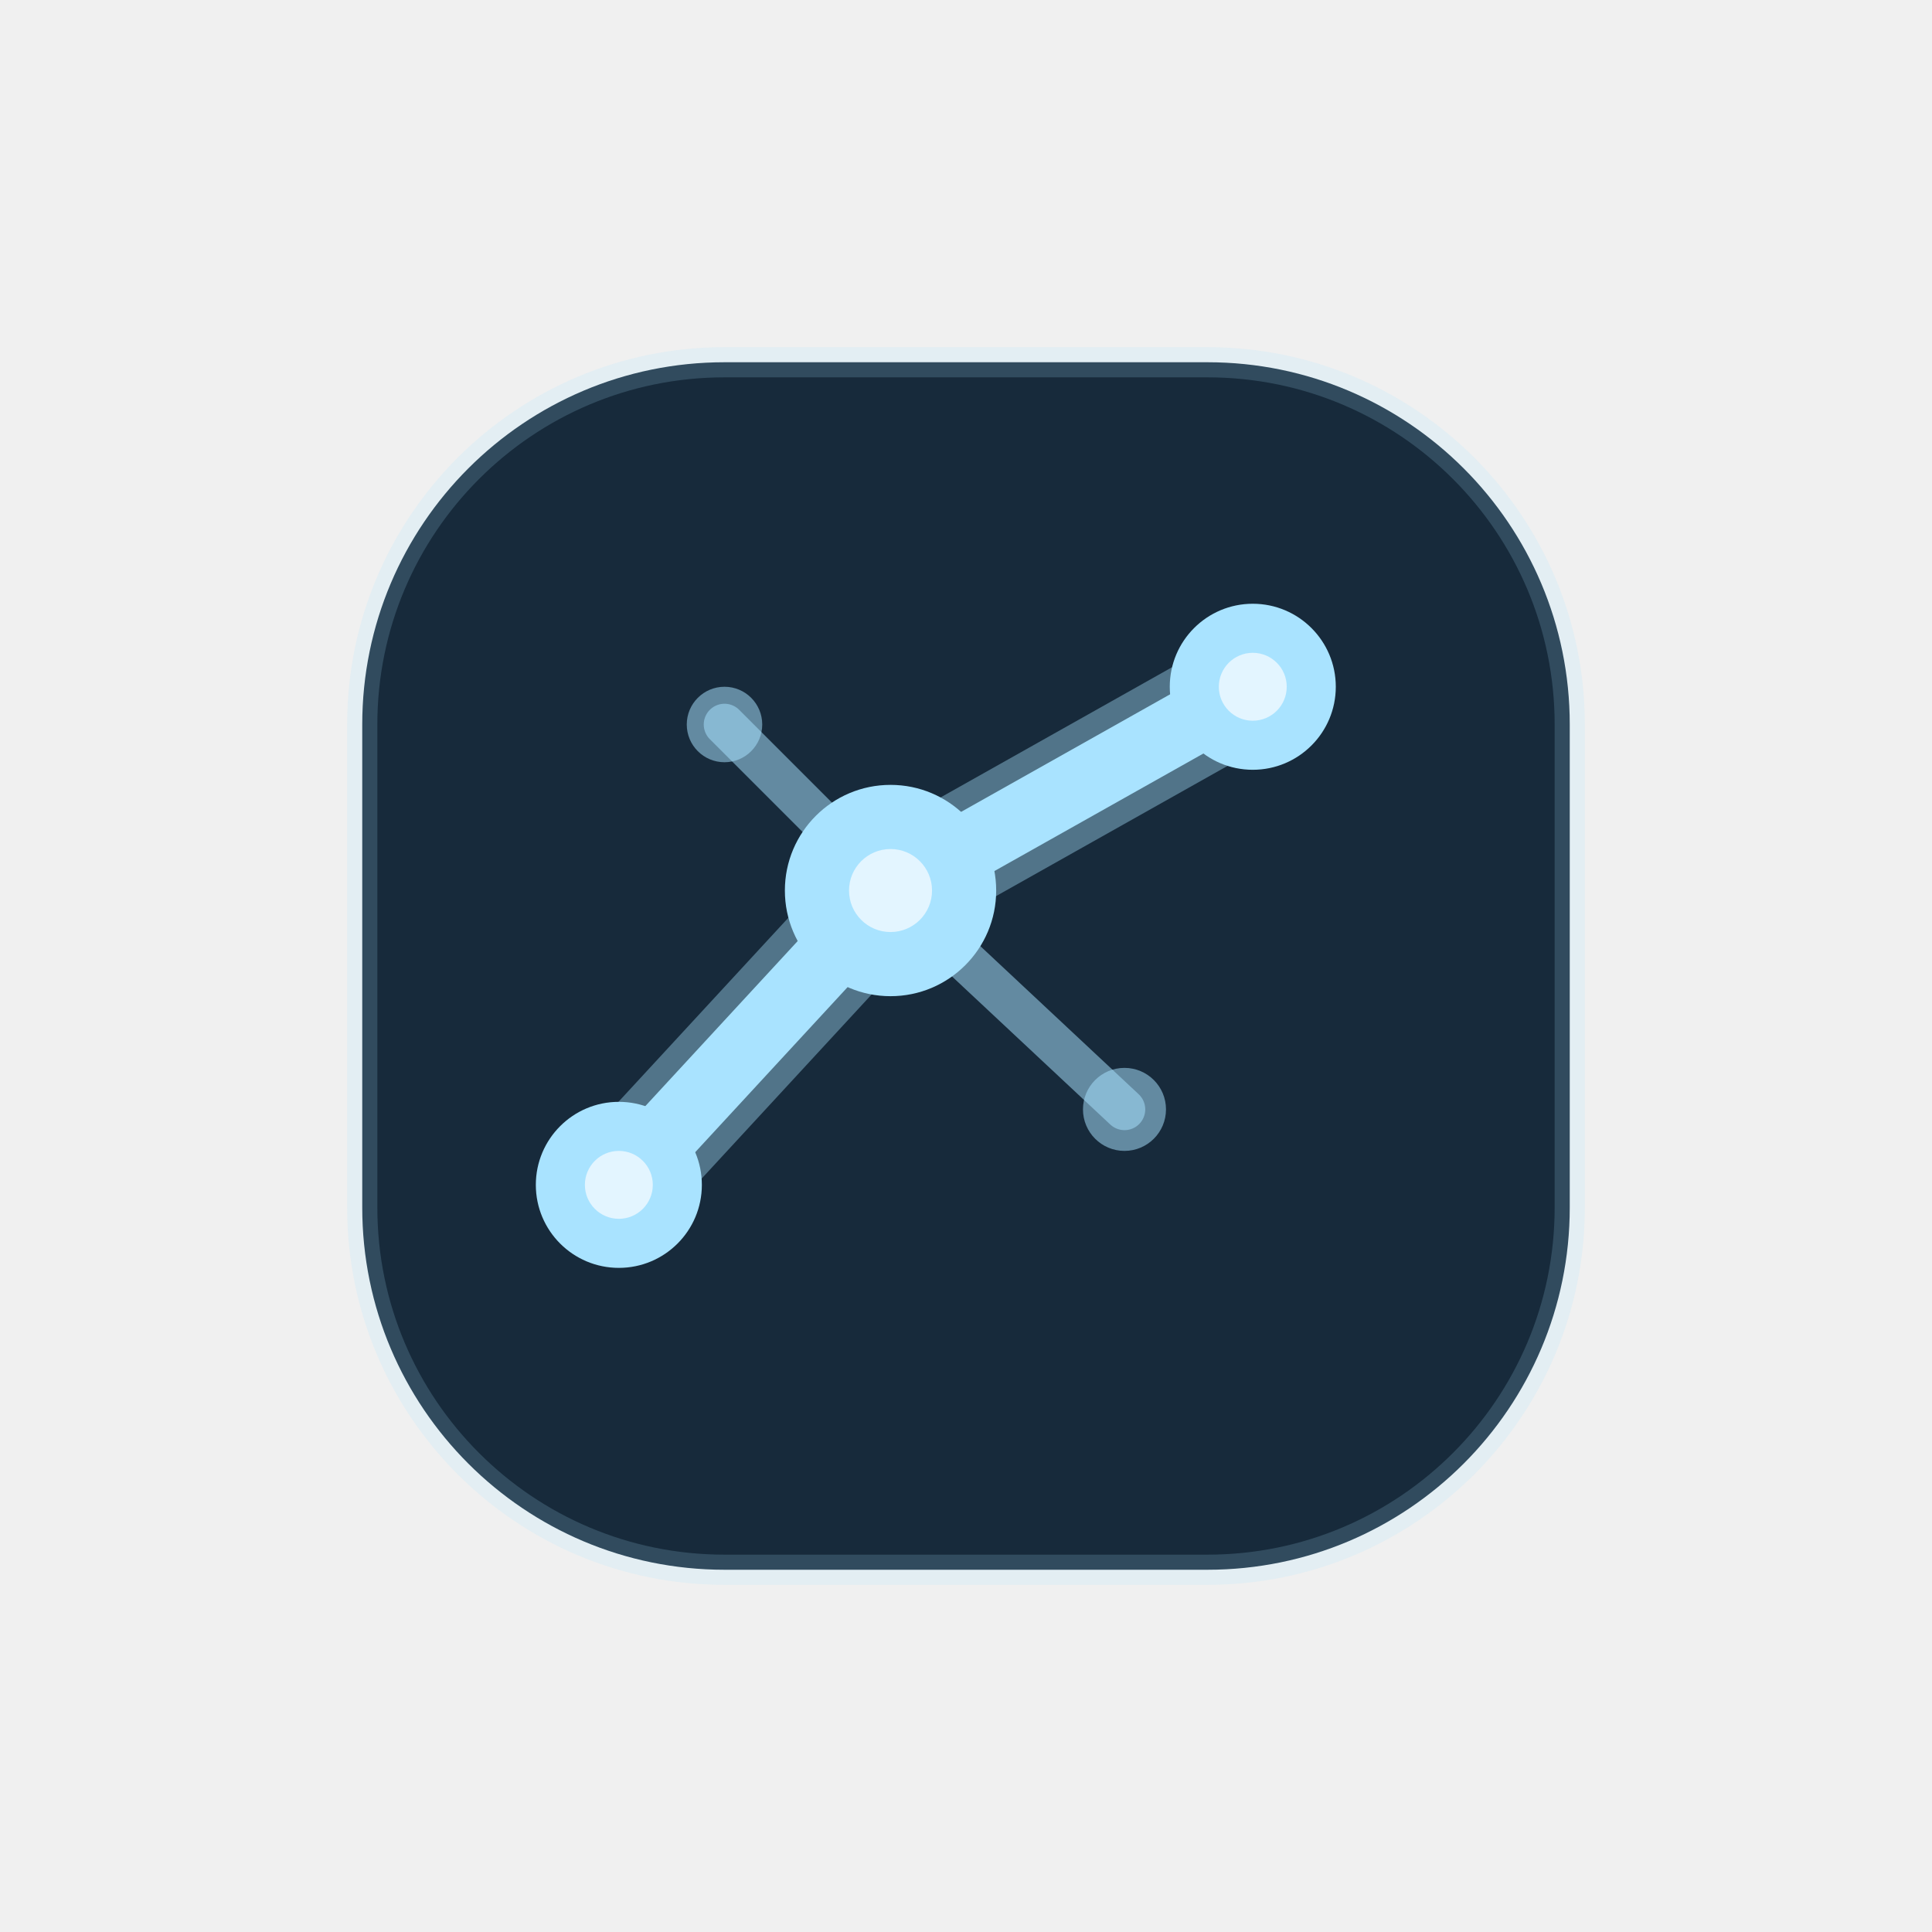
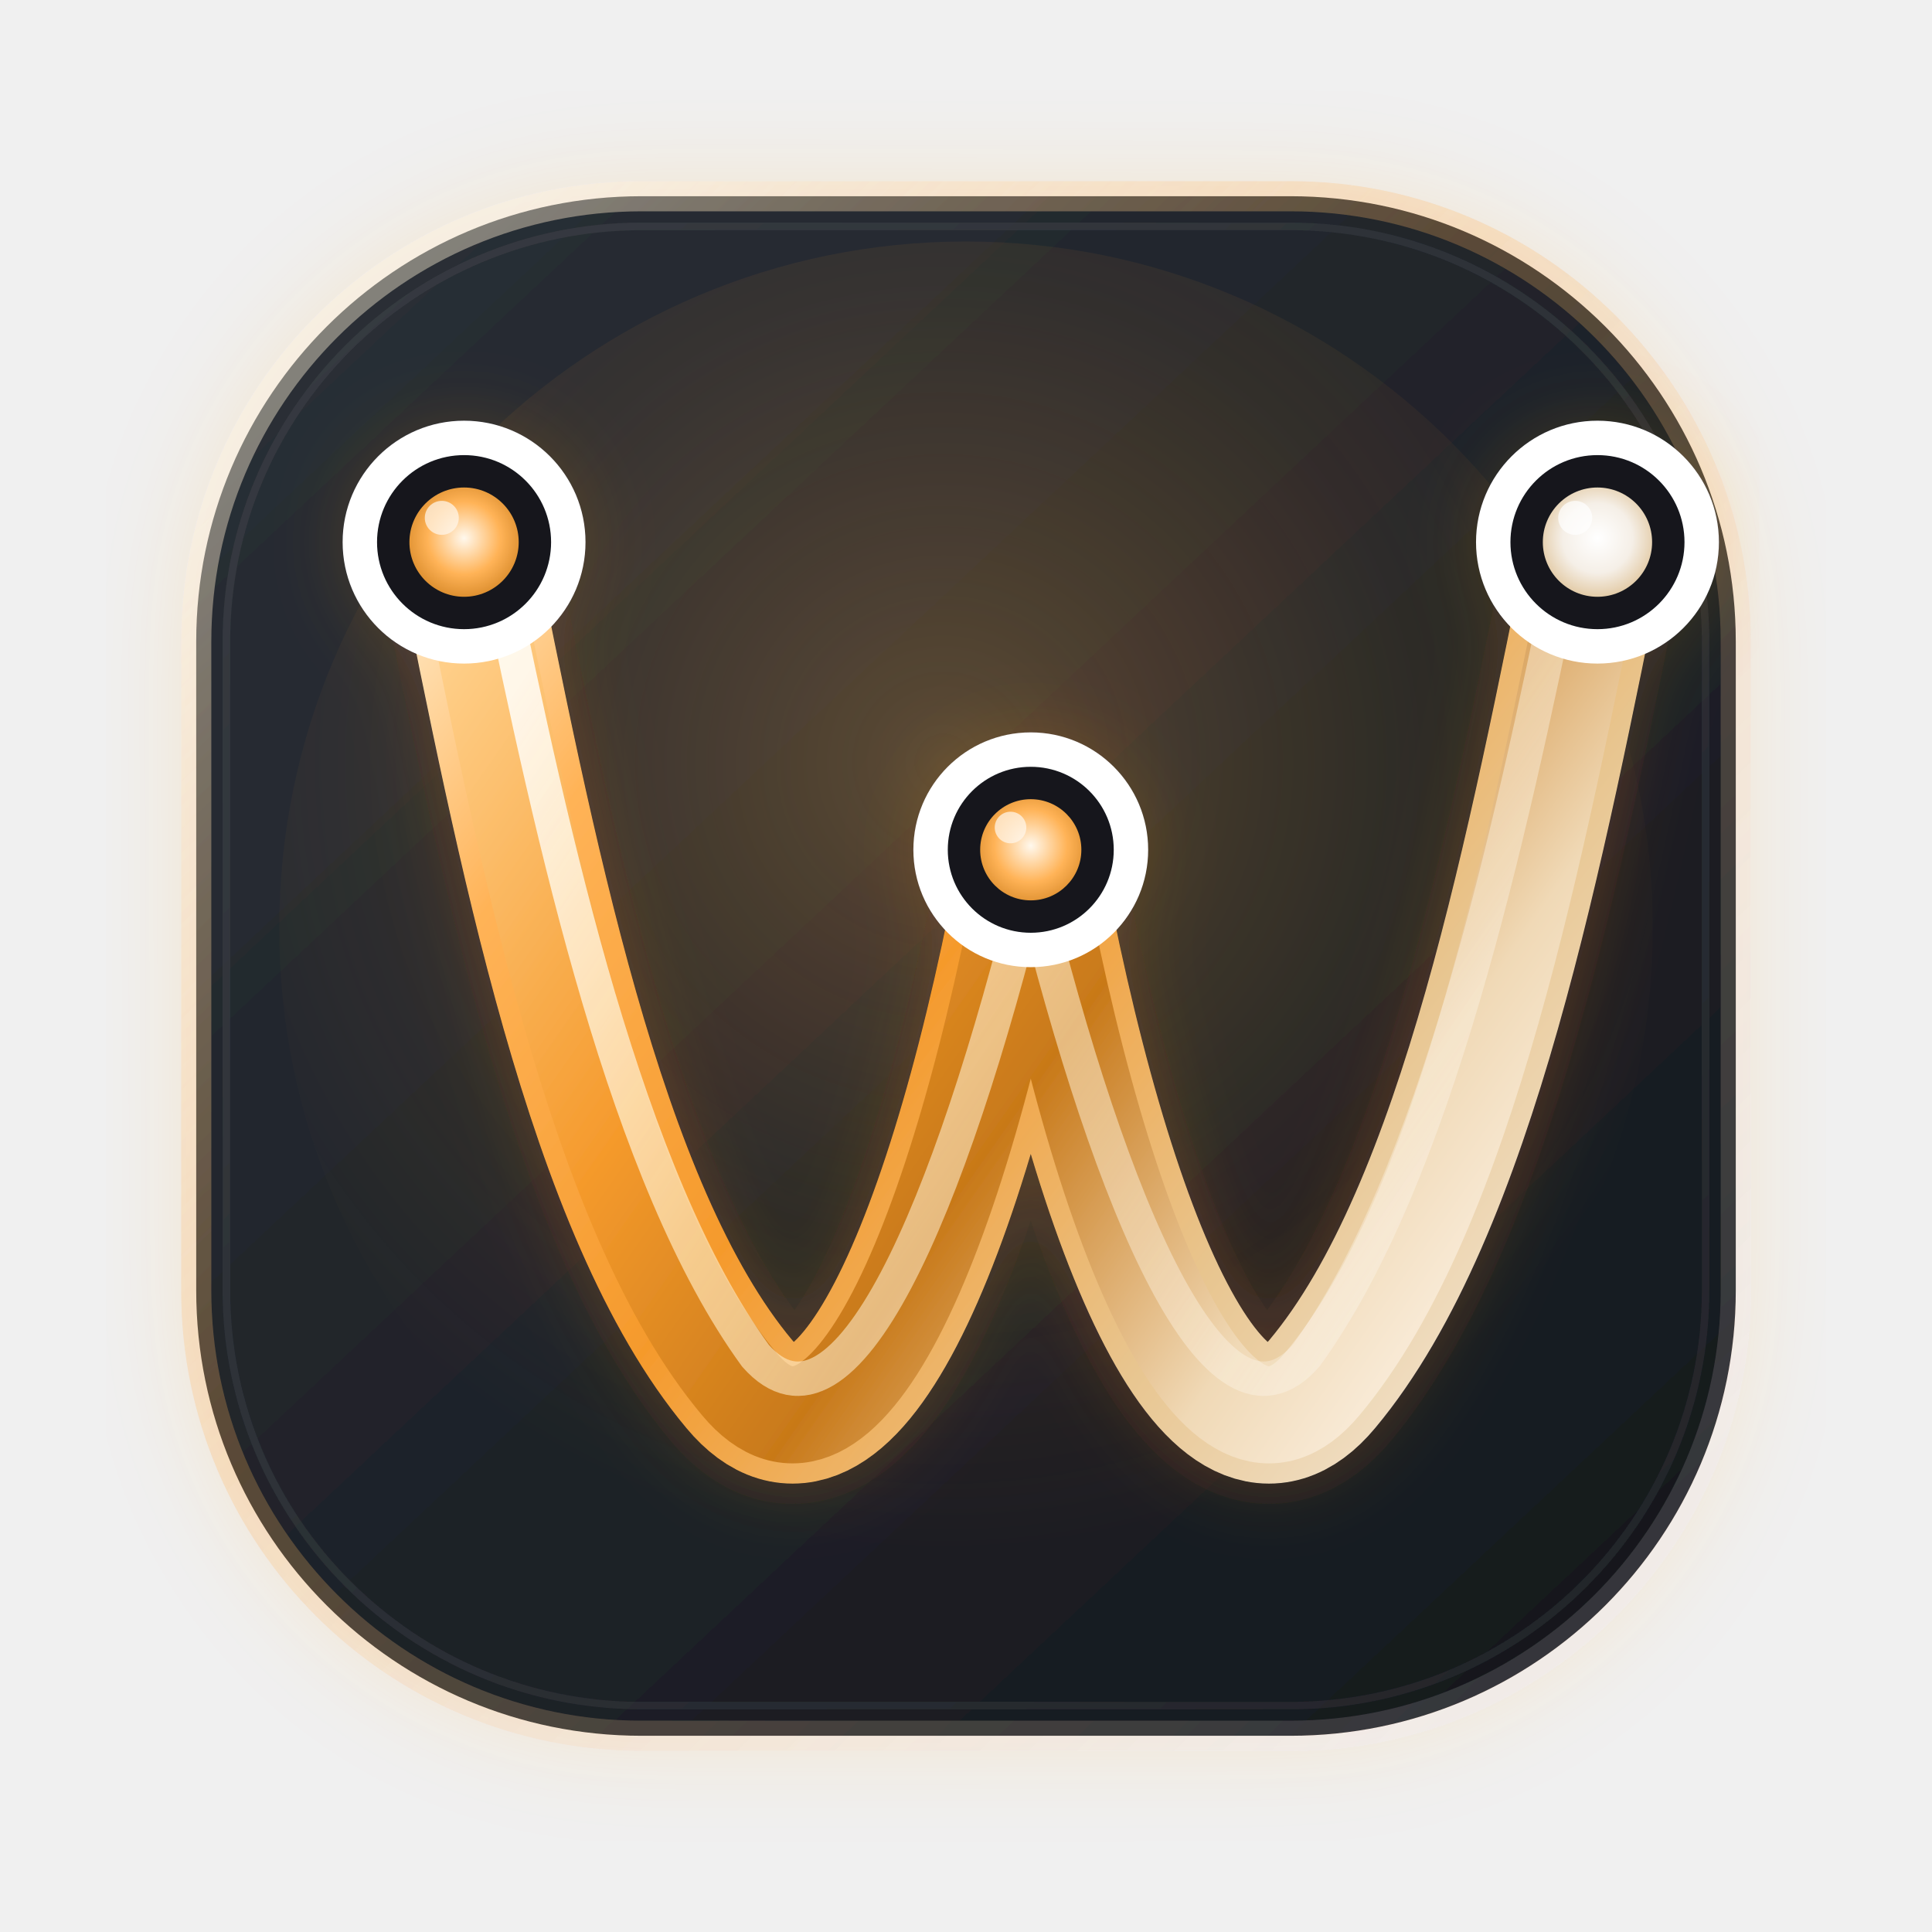
<svg xmlns="http://www.w3.org/2000/svg" viewBox="0 0 512 512" fill="none" role="img" aria-labelledby="title desc">
-   <circle cx="256" cy="256" r="156" fill="#A9E3FF" opacity="0.12" />
-   <rect x="96" y="96" width="320" height="320" rx="96" fill="#172A3B" />
-   <rect x="96" y="96" width="320" height="320" rx="96" stroke="#A9E3FF" stroke-opacity="0.18" stroke-width="8" />
-   <path d="M164 314L236 236L332 182" stroke="#A9E3FF" stroke-opacity="0.4" stroke-width="30" stroke-linecap="round" stroke-linejoin="round" />
-   <path d="M164 314L236 236L332 182" stroke="#A9E3FF" stroke-width="18" stroke-linecap="round" stroke-linejoin="round" />
-   <path d="M192 192L236 236L298 294" stroke="#A9E3FF" stroke-opacity="0.52" stroke-width="11" stroke-linecap="round" stroke-linejoin="round" />
-   <circle cx="164" cy="314" r="22" fill="#A9E3FF" />
-   <circle cx="236" cy="236" r="28" fill="#A9E3FF" />
-   <circle cx="332" cy="182" r="22" fill="#A9E3FF" />
-   <circle cx="164" cy="314" r="9" fill="#EEF8FF" fill-opacity="0.84" />
-   <circle cx="236" cy="236" r="11" fill="#EEF8FF" fill-opacity="0.84" />
-   <circle cx="332" cy="182" r="9" fill="#EEF8FF" fill-opacity="0.84" />
-   <circle cx="192" cy="192" r="10" fill="#A9E3FF" fill-opacity="0.52" />
-   <circle cx="298" cy="294" r="11" fill="#A9E3FF" fill-opacity="0.52" />
+   <defs>
+     <linearGradient id="badgeBg" x1="76" y1="64" x2="436" y2="448" gradientUnits="userSpaceOnUse">
+       <stop offset="0" stop-color="#2A2F36" />
+       <stop offset="0.45" stop-color="#20242A" />
+       <stop offset="1" stop-color="#15181D" />
+     </linearGradient>
+     <linearGradient id="badgeBorder" x1="98" y1="92" x2="418" y2="420" gradientUnits="userSpaceOnUse">
+       <stop offset="0" stop-color="#FFF2D8" stop-opacity="0.42" />
+       <stop offset="0.4" stop-color="#FFB357" stop-opacity="0.26" />
+       <stop offset="1" stop-color="#F5EFE7" stop-opacity="0.14" />
+     </linearGradient>
+     <radialGradient id="badgeAura" cx="0" cy="0" r="1" gradientUnits="userSpaceOnUse" gradientTransform="translate(250 202) rotate(90) scale(210)">
+       <stop offset="0" stop-color="#FFB357" stop-opacity="0.26" />
+       <stop offset="0.6" stop-color="#F59A2C" stop-opacity="0.08" />
+       <stop offset="1" stop-color="#F59A2C" stop-opacity="0" />
+     </radialGradient>
+     <linearGradient id="laneGlow" x1="84" y1="68" x2="382" y2="298" gradientUnits="userSpaceOnUse">
+       <stop offset="0" stop-color="#FFF2D8" />
+       <stop offset="0.2" stop-color="#FFB357" />
+       <stop offset="0.46" stop-color="#F59A2C" />
+       <stop offset="0.72" stop-color="#E8C58F" />
+       <stop offset="1" stop-color="#F5EFE7" />
+     </linearGradient>
+     <linearGradient id="laneCore" x1="102" y1="88" x2="368" y2="274" gradientUnits="userSpaceOnUse">
+       <stop offset="0" stop-color="#FFD08B" />
+       <stop offset="0.32" stop-color="#F59A2C" />
+       <stop offset="0.56" stop-color="#C87919" />
+       <stop offset="0.8" stop-color="#F0D9B6" />
+       <stop offset="1" stop-color="#FFF8F0" />
+     </linearGradient>
+     <linearGradient id="laneHighlight" x1="126" y1="88" x2="354" y2="240" gradientUnits="userSpaceOnUse">
+       <stop offset="0" stop-color="#FFFDF8" stop-opacity="0.98" />
+       <stop offset="0.42" stop-color="#FFE8BD" stop-opacity="0.76" />
+       <stop offset="1" stop-color="#FFFFFF" stop-opacity="0.28" />
+     </linearGradient>
+     <linearGradient id="metalRing" x1="70" y1="36" x2="112" y2="122" gradientUnits="userSpaceOnUse">
+       <stop offset="0" stop-color="#FFFFFF" />
+       <stop offset="0.18" stop-color="#E0E3E8" />
+       <stop offset="0.42" stop-color="#606671" />
+       <stop offset="0.64" stop-color="#161A21" />
+       <stop offset="0.84" stop-color="#BBC0C9" />
+       <stop offset="1" stop-color="#FBFCFD" />
+     </linearGradient>
+     <radialGradient id="nodeCoreWarm" cx="0" cy="0" r="1" gradientUnits="userSpaceOnUse" gradientTransform="translate(0 -1) rotate(90) scale(18)">
+       <stop offset="0" stop-color="#FFF8ED" />
+       <stop offset="0.5" stop-color="#FFB357" />
+       <stop offset="1" stop-color="#C97A18" />
+     </radialGradient>
+     <radialGradient id="nodeCoreSoft" cx="0" cy="0" r="1" gradientUnits="userSpaceOnUse" gradientTransform="translate(0 -1) rotate(90) scale(18)">
+       <stop offset="0" stop-color="#FFFFFF" />
+       <stop offset="0.48" stop-color="#F5EFE7" />
+       <stop offset="1" stop-color="#D9B783" />
+     </radialGradient>
+     <filter id="badgeShadow" x="28" y="24" width="456" height="464" filterUnits="userSpaceOnUse" color-interpolation-filters="sRGB">
+       <feDropShadow dx="0" dy="28" stdDeviation="24" flood-color="#0C0E12" flood-opacity="0.34" />
+       <feDropShadow dx="0" dy="0" stdDeviation="14" flood-color="#F59A2C" flood-opacity="0.16" />
+     </filter>
+     <filter id="symbolShadow" x="24" y="12" width="392" height="320" filterUnits="userSpaceOnUse" color-interpolation-filters="sRGB">
+       <feDropShadow dx="0" dy="18" stdDeviation="16" flood-color="#2F1B0A" flood-opacity="0.24" />
+       <feDropShadow dx="0" dy="0" stdDeviation="9" flood-color="#F59A2C" flood-opacity="0.16" />
+     </filter>
+   </defs>
+   <g filter="url(#badgeShadow)">
+     <rect x="52" y="52" width="408" height="408" rx="118" fill="url(#badgeBg)" />
+     <rect x="52" y="52" width="408" height="408" rx="118" stroke="url(#badgeBorder)" stroke-width="8" />
+     <rect x="60" y="60" width="392" height="392" rx="110" stroke="rgba(255,255,255,0.06)" stroke-width="2" />
+   </g>
+   <circle cx="256" cy="246" r="182" fill="url(#badgeAura)" />
+   <g transform="translate(20 60) scale(1.072727)">
+     <g filter="url(#symbolShadow)">
+       <path d="M96 78C111 152 128 243 164 286C189 316 218 254 236 154C254 254 283 316 308 286C344 243 361 152 376 78" stroke="#171B22" stroke-opacity="0.18" stroke-width="44" stroke-linecap="round" stroke-linejoin="round" />
+       <path d="M96 78C111 152 128 243 164 286C189 316 218 254 236 154C254 254 283 316 308 286C344 243 361 152 376 78" stroke="url(#laneGlow)" stroke-width="34" stroke-linecap="round" stroke-linejoin="round" />
+       <path d="M96 78C111 152 128 243 164 286C189 316 218 254 236 154C254 254 283 316 308 286C344 243 361 152 376 78" stroke="url(#laneCore)" stroke-width="24" stroke-linecap="round" stroke-linejoin="round" />
+       <path d="M104 84C118 152 136 235 168 279C190 304 216 243 236 162C256 243 282 304 304 279C336 235 354 152 368 84" stroke="url(#laneHighlight)" stroke-width="8.5" stroke-linecap="round" stroke-linejoin="round" opacity="0.9" />
+       <g transform="translate(96 78)">
+         <circle r="30" fill="url(#metalRing)" />
+         <circle r="21.5" fill="#13171D" />
+         <circle r="13.5" fill="url(#nodeCoreWarm)" />
+         <circle cx="-5.5" cy="-6" r="4.2" fill="#FFF7EC" opacity="0.72" />
+         <circle r="26.5" stroke="rgba(255,255,255,0.35)" stroke-width="1.5" />
+       </g>
+       <g transform="translate(236 154)">
+         <circle r="29" fill="url(#metalRing)" />
+         <circle r="20.5" fill="#13171D" />
+         <circle r="12.5" fill="url(#nodeCoreWarm)" />
+         <circle cx="-5" cy="-5.5" r="3.9" fill="#FFF7EC" opacity="0.72" />
+         <circle r="25.5" stroke="rgba(255,255,255,0.34)" stroke-width="1.5" />
+       </g>
+       <g transform="translate(376 78)">
+         <circle r="30" fill="url(#metalRing)" />
+         <circle r="21.5" fill="#13171D" />
+         <circle r="13.5" fill="url(#nodeCoreSoft)" />
+         <circle cx="-5.5" cy="-6" r="4.2" fill="#FFFFFF" opacity="0.7" />
+         <circle r="26.5" stroke="rgba(255,255,255,0.35)" stroke-width="1.5" />
+       </g>
+     </g>
+   </g>
</svg>
